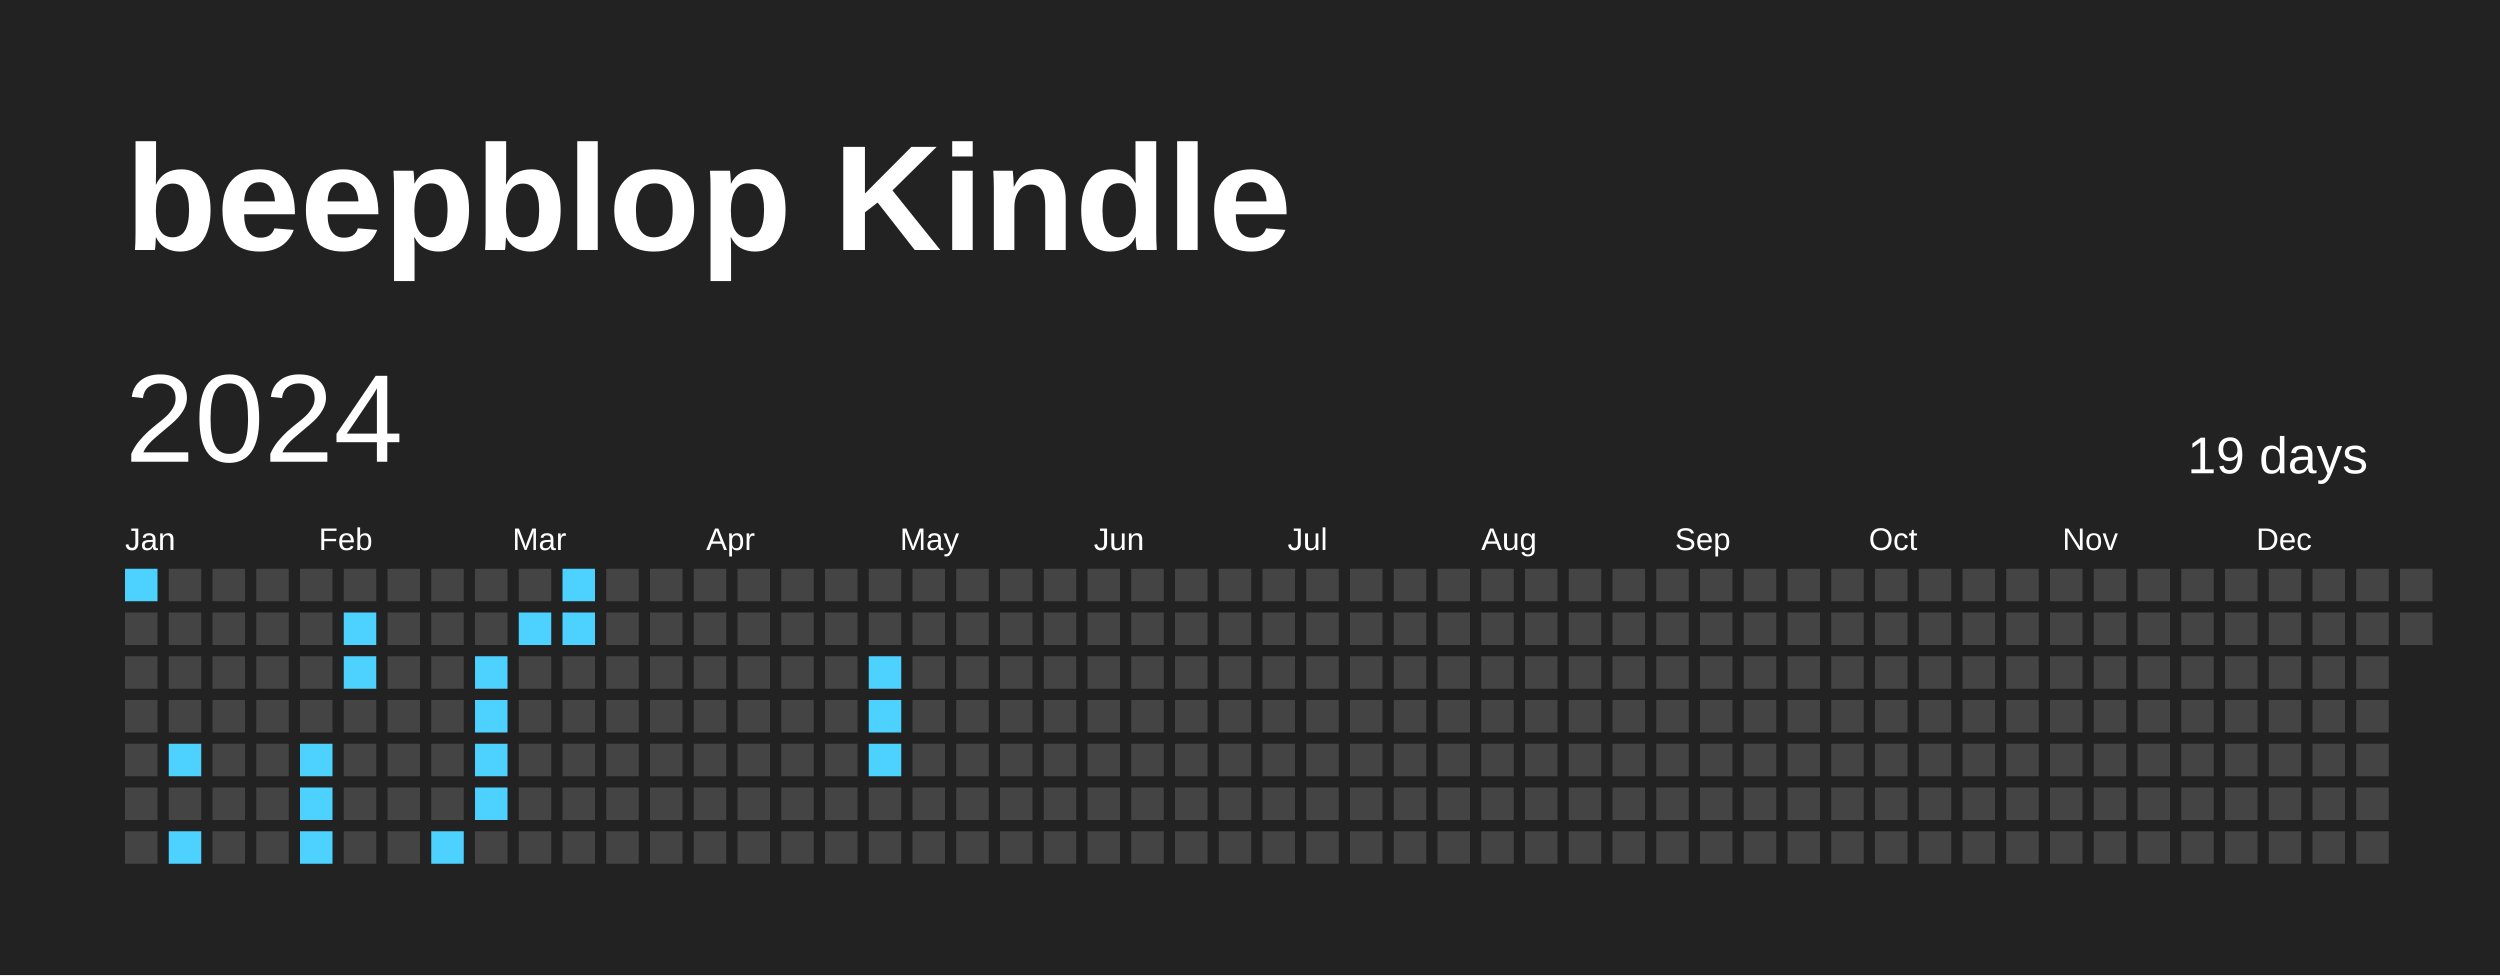
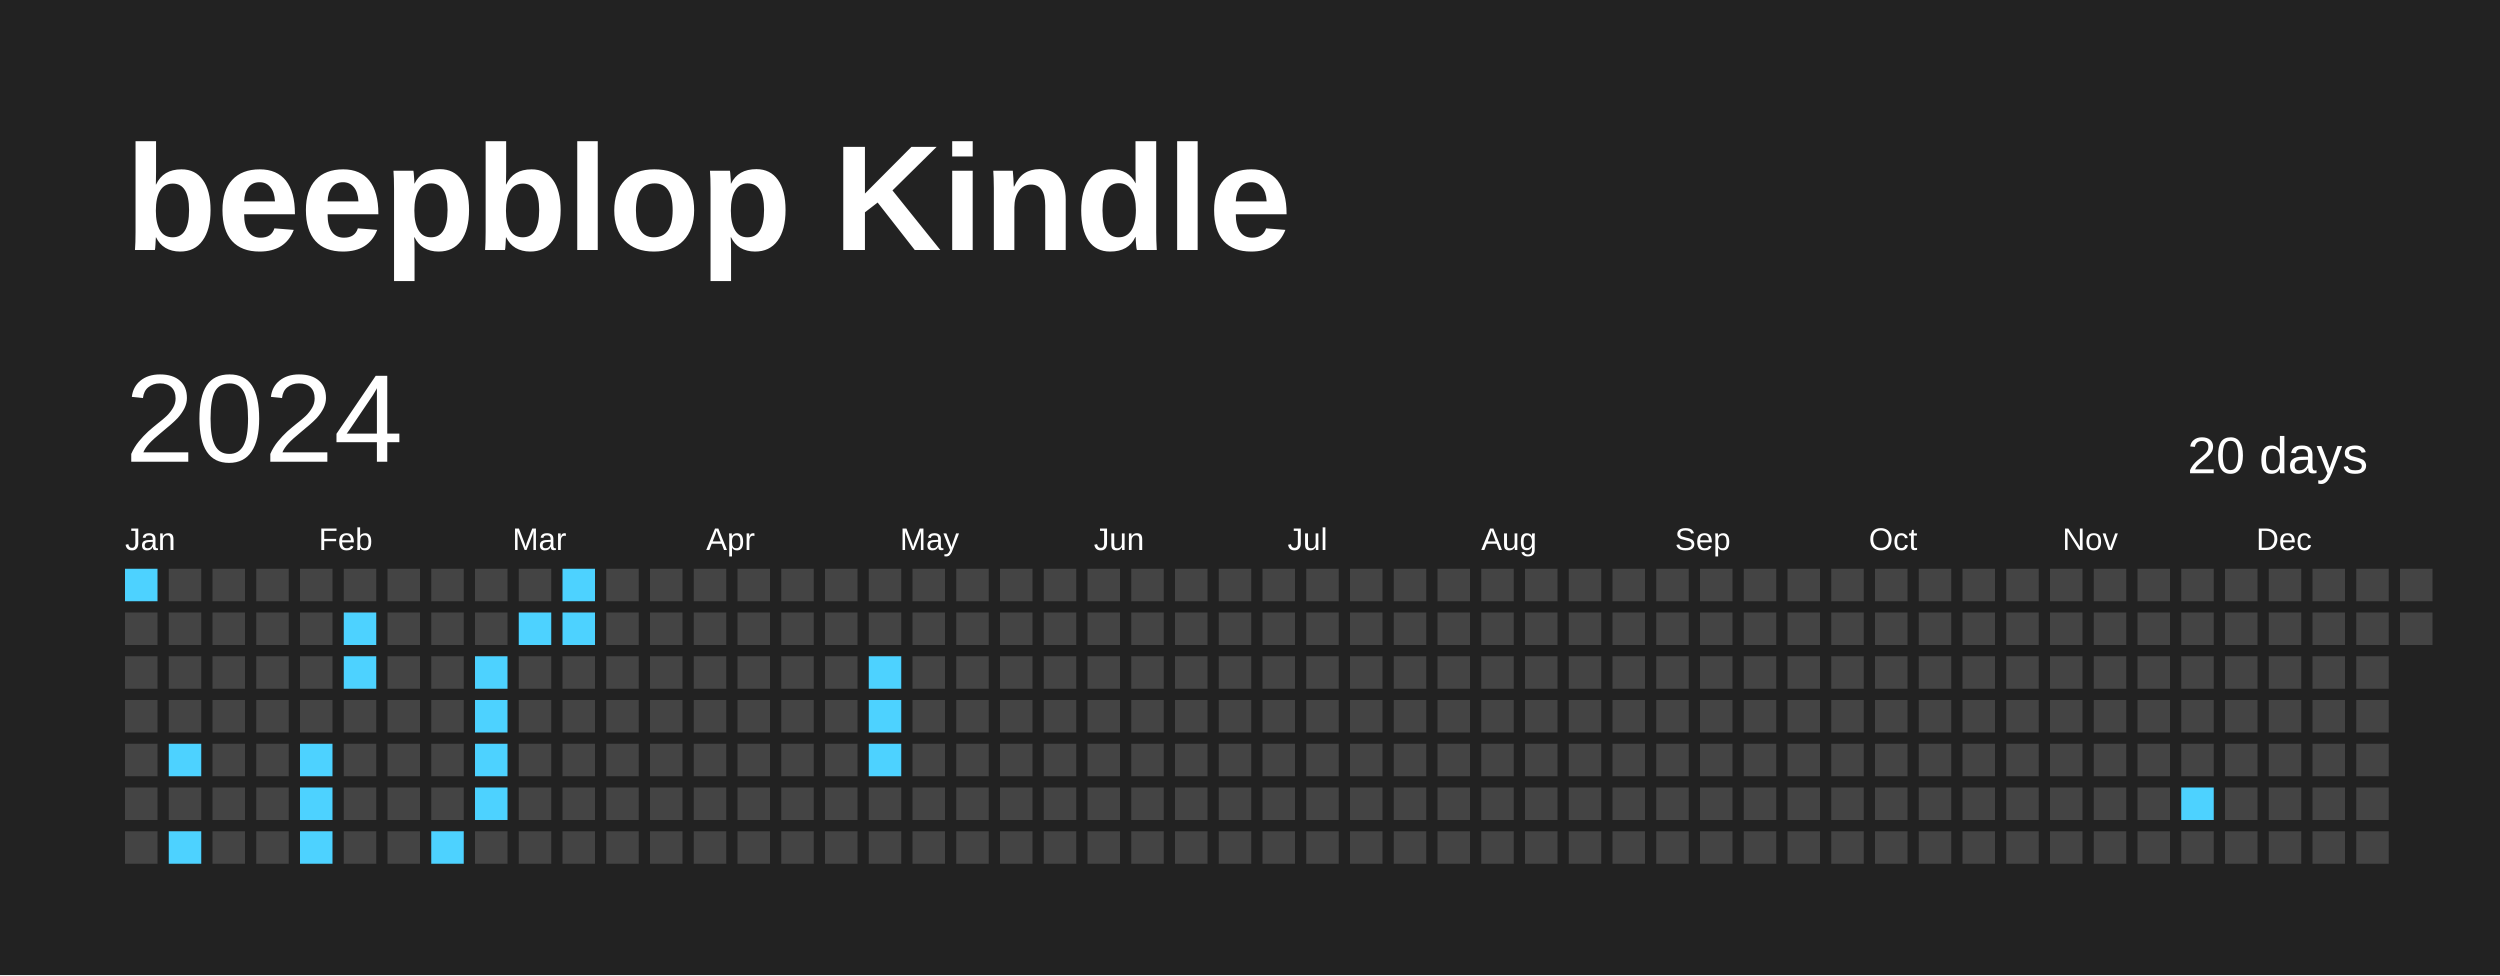
<svg xmlns="http://www.w3.org/2000/svg" baseProfile="full" height="78mm" version="1.1" viewBox="0,0,200,78" width="200mm">
  <defs />
  <rect fill="#222222" height="78" width="200" x="0" y="0" />
  <text fill="#FFFFFF" style="font-size:12px; font-family:Arial; font-weight:bold;" x="10" y="20">beepblop Kindle</text>
  <text dominant-baseline="hanging" fill="#FFFFFF" style="font-size:10.0px; font-family:Arial;" x="10" y="30">2024</text>
-   <text dominant-baseline="hanging" fill="#FFFFFF" style="font-size:4.125px; font-family:Arial;" x="175" y="35">19 days</text>
+   <text dominant-baseline="hanging" fill="#FFFFFF" style="font-size:4.125px; font-family:Arial;" x="175" y="35">20 days</text>
  <text fill="#FFFFFF" style="font-size:2.5px; font-family:Arial" x="10.0" y="44">Jan</text>
  <text fill="#FFFFFF" style="font-size:2.5px; font-family:Arial" x="25.5" y="44">Feb</text>
  <text fill="#FFFFFF" style="font-size:2.5px; font-family:Arial" x="41.0" y="44">Mar</text>
  <text fill="#FFFFFF" style="font-size:2.5px; font-family:Arial" x="56.5" y="44">Apr</text>
  <text fill="#FFFFFF" style="font-size:2.5px; font-family:Arial" x="72.0" y="44">May</text>
  <text fill="#FFFFFF" style="font-size:2.5px; font-family:Arial" x="87.5" y="44">Jun</text>
  <text fill="#FFFFFF" style="font-size:2.5px; font-family:Arial" x="103.0" y="44">Jul</text>
  <text fill="#FFFFFF" style="font-size:2.5px; font-family:Arial" x="118.5" y="44">Aug</text>
  <text fill="#FFFFFF" style="font-size:2.5px; font-family:Arial" x="134.0" y="44">Sep</text>
  <text fill="#FFFFFF" style="font-size:2.5px; font-family:Arial" x="149.5" y="44">Oct</text>
  <text fill="#FFFFFF" style="font-size:2.5px; font-family:Arial" x="165.0" y="44">Nov</text>
  <text fill="#FFFFFF" style="font-size:2.5px; font-family:Arial" x="180.5" y="44">Dec</text>
  <rect fill="#4DD2FF" height="2.6" width="2.6" x="10.0" y="45.5" />
  <rect fill="#444444" height="2.6" width="2.6" x="10.0" y="49.0" />
  <rect fill="#444444" height="2.6" width="2.6" x="10.0" y="52.5" />
  <rect fill="#444444" height="2.6" width="2.6" x="10.0" y="56.0" />
  <rect fill="#444444" height="2.6" width="2.6" x="10.0" y="59.5" />
  <rect fill="#444444" height="2.6" width="2.6" x="10.0" y="63.0" />
  <rect fill="#444444" height="2.6" width="2.6" x="10.0" y="66.5" />
  <rect fill="#444444" height="2.6" width="2.6" x="13.5" y="45.5" />
  <rect fill="#444444" height="2.6" width="2.6" x="13.5" y="49.0" />
  <rect fill="#444444" height="2.6" width="2.6" x="13.5" y="52.5" />
  <rect fill="#444444" height="2.6" width="2.6" x="13.5" y="56.0" />
  <rect fill="#4DD2FF" height="2.6" width="2.6" x="13.5" y="59.5" />
  <rect fill="#444444" height="2.6" width="2.6" x="13.5" y="63.0" />
  <rect fill="#4DD2FF" height="2.6" width="2.6" x="13.5" y="66.5" />
  <rect fill="#444444" height="2.6" width="2.6" x="17.0" y="45.5" />
  <rect fill="#444444" height="2.6" width="2.6" x="17.0" y="49.0" />
  <rect fill="#444444" height="2.6" width="2.6" x="17.0" y="52.5" />
  <rect fill="#444444" height="2.6" width="2.6" x="17.0" y="56.0" />
  <rect fill="#444444" height="2.6" width="2.6" x="17.0" y="59.5" />
  <rect fill="#444444" height="2.6" width="2.6" x="17.0" y="63.0" />
  <rect fill="#444444" height="2.6" width="2.6" x="17.0" y="66.5" />
  <rect fill="#444444" height="2.6" width="2.6" x="20.5" y="45.5" />
  <rect fill="#444444" height="2.6" width="2.6" x="20.5" y="49.0" />
  <rect fill="#444444" height="2.6" width="2.6" x="20.5" y="52.5" />
  <rect fill="#444444" height="2.6" width="2.6" x="20.5" y="56.0" />
  <rect fill="#444444" height="2.6" width="2.6" x="20.5" y="59.5" />
  <rect fill="#444444" height="2.6" width="2.6" x="20.5" y="63.0" />
  <rect fill="#444444" height="2.6" width="2.6" x="20.5" y="66.5" />
  <rect fill="#444444" height="2.6" width="2.6" x="24.0" y="45.5" />
  <rect fill="#444444" height="2.6" width="2.6" x="24.0" y="49.0" />
  <rect fill="#444444" height="2.6" width="2.6" x="24.0" y="52.5" />
  <rect fill="#444444" height="2.6" width="2.6" x="24.0" y="56.0" />
  <rect fill="#4DD2FF" height="2.6" width="2.6" x="24.0" y="59.5" />
  <rect fill="#4DD2FF" height="2.6" width="2.6" x="24.0" y="63.0" />
  <rect fill="#4DD2FF" height="2.6" width="2.6" x="24.0" y="66.5" />
  <rect fill="#444444" height="2.6" width="2.6" x="27.5" y="45.5" />
  <rect fill="#4DD2FF" height="2.6" width="2.6" x="27.5" y="49.0" />
  <rect fill="#4DD2FF" height="2.6" width="2.6" x="27.5" y="52.5" />
  <rect fill="#444444" height="2.6" width="2.6" x="27.5" y="56.0" />
  <rect fill="#444444" height="2.6" width="2.6" x="27.5" y="59.5" />
  <rect fill="#444444" height="2.6" width="2.6" x="27.5" y="63.0" />
  <rect fill="#444444" height="2.6" width="2.6" x="27.5" y="66.5" />
  <rect fill="#444444" height="2.6" width="2.6" x="31.0" y="45.5" />
  <rect fill="#444444" height="2.6" width="2.6" x="31.0" y="49.0" />
  <rect fill="#444444" height="2.6" width="2.6" x="31.0" y="52.5" />
  <rect fill="#444444" height="2.6" width="2.6" x="31.0" y="56.0" />
  <rect fill="#444444" height="2.6" width="2.6" x="31.0" y="59.5" />
  <rect fill="#444444" height="2.6" width="2.6" x="31.0" y="63.0" />
  <rect fill="#444444" height="2.6" width="2.6" x="31.0" y="66.5" />
  <rect fill="#444444" height="2.6" width="2.6" x="34.5" y="45.5" />
  <rect fill="#444444" height="2.6" width="2.6" x="34.5" y="49.0" />
  <rect fill="#444444" height="2.6" width="2.6" x="34.5" y="52.5" />
  <rect fill="#444444" height="2.6" width="2.6" x="34.5" y="56.0" />
  <rect fill="#444444" height="2.6" width="2.6" x="34.5" y="59.5" />
  <rect fill="#444444" height="2.6" width="2.6" x="34.5" y="63.0" />
  <rect fill="#4DD2FF" height="2.6" width="2.6" x="34.5" y="66.5" />
  <rect fill="#444444" height="2.6" width="2.6" x="38.0" y="45.5" />
  <rect fill="#444444" height="2.6" width="2.6" x="38.0" y="49.0" />
  <rect fill="#4DD2FF" height="2.6" width="2.6" x="38.0" y="52.5" />
  <rect fill="#4DD2FF" height="2.6" width="2.6" x="38.0" y="56.0" />
  <rect fill="#4DD2FF" height="2.6" width="2.6" x="38.0" y="59.5" />
  <rect fill="#4DD2FF" height="2.6" width="2.6" x="38.0" y="63.0" />
  <rect fill="#444444" height="2.6" width="2.6" x="38.0" y="66.5" />
  <rect fill="#444444" height="2.6" width="2.6" x="41.5" y="45.5" />
  <rect fill="#4DD2FF" height="2.6" width="2.6" x="41.5" y="49.0" />
  <rect fill="#444444" height="2.6" width="2.6" x="41.5" y="52.5" />
  <rect fill="#444444" height="2.6" width="2.6" x="41.5" y="56.0" />
  <rect fill="#444444" height="2.6" width="2.6" x="41.5" y="59.5" />
  <rect fill="#444444" height="2.6" width="2.6" x="41.5" y="63.0" />
  <rect fill="#444444" height="2.6" width="2.6" x="41.5" y="66.5" />
  <rect fill="#4DD2FF" height="2.6" width="2.6" x="45.0" y="45.5" />
  <rect fill="#4DD2FF" height="2.6" width="2.6" x="45.0" y="49.0" />
  <rect fill="#444444" height="2.6" width="2.6" x="45.0" y="52.5" />
  <rect fill="#444444" height="2.6" width="2.6" x="45.0" y="56.0" />
  <rect fill="#444444" height="2.6" width="2.6" x="45.0" y="59.5" />
  <rect fill="#444444" height="2.6" width="2.6" x="45.0" y="63.0" />
  <rect fill="#444444" height="2.6" width="2.6" x="45.0" y="66.5" />
  <rect fill="#444444" height="2.6" width="2.6" x="48.5" y="45.5" />
  <rect fill="#444444" height="2.6" width="2.6" x="48.5" y="49.0" />
  <rect fill="#444444" height="2.6" width="2.6" x="48.5" y="52.5" />
  <rect fill="#444444" height="2.6" width="2.6" x="48.5" y="56.0" />
  <rect fill="#444444" height="2.6" width="2.6" x="48.5" y="59.5" />
  <rect fill="#444444" height="2.6" width="2.6" x="48.5" y="63.0" />
  <rect fill="#444444" height="2.6" width="2.6" x="48.5" y="66.5" />
  <rect fill="#444444" height="2.6" width="2.6" x="52.0" y="45.5" />
  <rect fill="#444444" height="2.6" width="2.6" x="52.0" y="49.0" />
  <rect fill="#444444" height="2.6" width="2.6" x="52.0" y="52.5" />
  <rect fill="#444444" height="2.6" width="2.6" x="52.0" y="56.0" />
  <rect fill="#444444" height="2.6" width="2.6" x="52.0" y="59.5" />
  <rect fill="#444444" height="2.6" width="2.6" x="52.0" y="63.0" />
  <rect fill="#444444" height="2.6" width="2.6" x="52.0" y="66.5" />
  <rect fill="#444444" height="2.6" width="2.6" x="55.5" y="45.5" />
  <rect fill="#444444" height="2.6" width="2.6" x="55.5" y="49.0" />
  <rect fill="#444444" height="2.6" width="2.6" x="55.5" y="52.5" />
  <rect fill="#444444" height="2.6" width="2.6" x="55.5" y="56.0" />
  <rect fill="#444444" height="2.6" width="2.6" x="55.5" y="59.5" />
  <rect fill="#444444" height="2.6" width="2.6" x="55.5" y="63.0" />
  <rect fill="#444444" height="2.6" width="2.6" x="55.5" y="66.5" />
  <rect fill="#444444" height="2.6" width="2.6" x="59.0" y="45.5" />
  <rect fill="#444444" height="2.6" width="2.6" x="59.0" y="49.0" />
  <rect fill="#444444" height="2.6" width="2.6" x="59.0" y="52.5" />
  <rect fill="#444444" height="2.6" width="2.6" x="59.0" y="56.0" />
  <rect fill="#444444" height="2.6" width="2.6" x="59.0" y="59.5" />
  <rect fill="#444444" height="2.6" width="2.6" x="59.0" y="63.0" />
  <rect fill="#444444" height="2.6" width="2.6" x="59.0" y="66.5" />
  <rect fill="#444444" height="2.6" width="2.6" x="62.5" y="45.5" />
  <rect fill="#444444" height="2.6" width="2.6" x="62.5" y="49.0" />
  <rect fill="#444444" height="2.6" width="2.6" x="62.5" y="52.5" />
  <rect fill="#444444" height="2.6" width="2.6" x="62.5" y="56.0" />
  <rect fill="#444444" height="2.6" width="2.6" x="62.5" y="59.5" />
  <rect fill="#444444" height="2.6" width="2.6" x="62.5" y="63.0" />
  <rect fill="#444444" height="2.6" width="2.6" x="62.5" y="66.5" />
  <rect fill="#444444" height="2.6" width="2.6" x="66.0" y="45.5" />
  <rect fill="#444444" height="2.6" width="2.6" x="66.0" y="49.0" />
  <rect fill="#444444" height="2.6" width="2.6" x="66.0" y="52.5" />
  <rect fill="#444444" height="2.6" width="2.6" x="66.0" y="56.0" />
  <rect fill="#444444" height="2.6" width="2.6" x="66.0" y="59.5" />
  <rect fill="#444444" height="2.6" width="2.6" x="66.0" y="63.0" />
  <rect fill="#444444" height="2.6" width="2.6" x="66.0" y="66.5" />
  <rect fill="#444444" height="2.6" width="2.6" x="69.5" y="45.5" />
  <rect fill="#444444" height="2.6" width="2.6" x="69.5" y="49.0" />
  <rect fill="#4DD2FF" height="2.6" width="2.6" x="69.5" y="52.5" />
  <rect fill="#4DD2FF" height="2.6" width="2.6" x="69.5" y="56.0" />
  <rect fill="#4DD2FF" height="2.6" width="2.6" x="69.5" y="59.5" />
  <rect fill="#444444" height="2.6" width="2.6" x="69.5" y="63.0" />
  <rect fill="#444444" height="2.6" width="2.6" x="69.5" y="66.5" />
  <rect fill="#444444" height="2.6" width="2.6" x="73.0" y="45.5" />
  <rect fill="#444444" height="2.6" width="2.6" x="73.0" y="49.0" />
  <rect fill="#444444" height="2.6" width="2.6" x="73.0" y="52.5" />
  <rect fill="#444444" height="2.6" width="2.6" x="73.0" y="56.0" />
  <rect fill="#444444" height="2.6" width="2.6" x="73.0" y="59.5" />
  <rect fill="#444444" height="2.6" width="2.6" x="73.0" y="63.0" />
  <rect fill="#444444" height="2.6" width="2.6" x="73.0" y="66.5" />
  <rect fill="#444444" height="2.6" width="2.6" x="76.5" y="45.5" />
  <rect fill="#444444" height="2.6" width="2.6" x="76.5" y="49.0" />
  <rect fill="#444444" height="2.6" width="2.6" x="76.5" y="52.5" />
  <rect fill="#444444" height="2.6" width="2.6" x="76.5" y="56.0" />
  <rect fill="#444444" height="2.6" width="2.6" x="76.5" y="59.5" />
  <rect fill="#444444" height="2.6" width="2.6" x="76.5" y="63.0" />
  <rect fill="#444444" height="2.6" width="2.6" x="76.5" y="66.5" />
  <rect fill="#444444" height="2.6" width="2.6" x="80.0" y="45.5" />
  <rect fill="#444444" height="2.6" width="2.6" x="80.0" y="49.0" />
  <rect fill="#444444" height="2.6" width="2.6" x="80.0" y="52.5" />
  <rect fill="#444444" height="2.6" width="2.6" x="80.0" y="56.0" />
  <rect fill="#444444" height="2.6" width="2.6" x="80.0" y="59.5" />
  <rect fill="#444444" height="2.6" width="2.6" x="80.0" y="63.0" />
  <rect fill="#444444" height="2.6" width="2.6" x="80.0" y="66.5" />
  <rect fill="#444444" height="2.6" width="2.6" x="83.5" y="45.5" />
  <rect fill="#444444" height="2.6" width="2.6" x="83.5" y="49.0" />
  <rect fill="#444444" height="2.6" width="2.6" x="83.5" y="52.5" />
  <rect fill="#444444" height="2.6" width="2.6" x="83.5" y="56.0" />
  <rect fill="#444444" height="2.6" width="2.6" x="83.5" y="59.5" />
  <rect fill="#444444" height="2.6" width="2.6" x="83.5" y="63.0" />
  <rect fill="#444444" height="2.6" width="2.6" x="83.5" y="66.5" />
  <rect fill="#444444" height="2.6" width="2.6" x="87.0" y="45.5" />
  <rect fill="#444444" height="2.6" width="2.6" x="87.0" y="49.0" />
  <rect fill="#444444" height="2.6" width="2.6" x="87.0" y="52.5" />
  <rect fill="#444444" height="2.6" width="2.6" x="87.0" y="56.0" />
  <rect fill="#444444" height="2.6" width="2.6" x="87.0" y="59.5" />
  <rect fill="#444444" height="2.6" width="2.6" x="87.0" y="63.0" />
  <rect fill="#444444" height="2.6" width="2.6" x="87.0" y="66.5" />
  <rect fill="#444444" height="2.6" width="2.6" x="90.5" y="45.5" />
  <rect fill="#444444" height="2.6" width="2.6" x="90.5" y="49.0" />
  <rect fill="#444444" height="2.6" width="2.6" x="90.5" y="52.5" />
  <rect fill="#444444" height="2.6" width="2.6" x="90.5" y="56.0" />
  <rect fill="#444444" height="2.6" width="2.6" x="90.5" y="59.5" />
  <rect fill="#444444" height="2.6" width="2.6" x="90.5" y="63.0" />
  <rect fill="#444444" height="2.6" width="2.6" x="90.5" y="66.5" />
  <rect fill="#444444" height="2.6" width="2.6" x="94.0" y="45.5" />
  <rect fill="#444444" height="2.6" width="2.6" x="94.0" y="49.0" />
  <rect fill="#444444" height="2.6" width="2.6" x="94.0" y="52.5" />
  <rect fill="#444444" height="2.6" width="2.6" x="94.0" y="56.0" />
  <rect fill="#444444" height="2.6" width="2.6" x="94.0" y="59.5" />
  <rect fill="#444444" height="2.6" width="2.6" x="94.0" y="63.0" />
  <rect fill="#444444" height="2.6" width="2.6" x="94.0" y="66.5" />
  <rect fill="#444444" height="2.6" width="2.6" x="97.5" y="45.5" />
  <rect fill="#444444" height="2.6" width="2.6" x="97.5" y="49.0" />
  <rect fill="#444444" height="2.6" width="2.6" x="97.5" y="52.5" />
  <rect fill="#444444" height="2.6" width="2.6" x="97.5" y="56.0" />
  <rect fill="#444444" height="2.6" width="2.6" x="97.5" y="59.5" />
  <rect fill="#444444" height="2.6" width="2.6" x="97.5" y="63.0" />
  <rect fill="#444444" height="2.6" width="2.6" x="97.5" y="66.5" />
  <rect fill="#444444" height="2.6" width="2.6" x="101.0" y="45.5" />
  <rect fill="#444444" height="2.6" width="2.6" x="101.0" y="49.0" />
  <rect fill="#444444" height="2.6" width="2.6" x="101.0" y="52.5" />
  <rect fill="#444444" height="2.6" width="2.6" x="101.0" y="56.0" />
  <rect fill="#444444" height="2.6" width="2.6" x="101.0" y="59.5" />
  <rect fill="#444444" height="2.6" width="2.6" x="101.0" y="63.0" />
  <rect fill="#444444" height="2.6" width="2.6" x="101.0" y="66.5" />
  <rect fill="#444444" height="2.6" width="2.6" x="104.5" y="45.5" />
  <rect fill="#444444" height="2.6" width="2.6" x="104.5" y="49.0" />
  <rect fill="#444444" height="2.6" width="2.6" x="104.5" y="52.5" />
  <rect fill="#444444" height="2.6" width="2.6" x="104.5" y="56.0" />
  <rect fill="#444444" height="2.6" width="2.6" x="104.5" y="59.5" />
  <rect fill="#444444" height="2.6" width="2.6" x="104.5" y="63.0" />
  <rect fill="#444444" height="2.6" width="2.6" x="104.5" y="66.5" />
  <rect fill="#444444" height="2.6" width="2.6" x="108.0" y="45.5" />
  <rect fill="#444444" height="2.6" width="2.6" x="108.0" y="49.0" />
  <rect fill="#444444" height="2.6" width="2.6" x="108.0" y="52.5" />
  <rect fill="#444444" height="2.6" width="2.6" x="108.0" y="56.0" />
  <rect fill="#444444" height="2.6" width="2.6" x="108.0" y="59.5" />
  <rect fill="#444444" height="2.6" width="2.6" x="108.0" y="63.0" />
  <rect fill="#444444" height="2.6" width="2.6" x="108.0" y="66.5" />
  <rect fill="#444444" height="2.6" width="2.6" x="111.5" y="45.5" />
  <rect fill="#444444" height="2.6" width="2.6" x="111.5" y="49.0" />
  <rect fill="#444444" height="2.6" width="2.6" x="111.5" y="52.5" />
  <rect fill="#444444" height="2.6" width="2.6" x="111.5" y="56.0" />
  <rect fill="#444444" height="2.6" width="2.6" x="111.5" y="59.5" />
  <rect fill="#444444" height="2.6" width="2.6" x="111.5" y="63.0" />
  <rect fill="#444444" height="2.6" width="2.6" x="111.5" y="66.5" />
  <rect fill="#444444" height="2.6" width="2.6" x="115.0" y="45.5" />
  <rect fill="#444444" height="2.6" width="2.6" x="115.0" y="49.0" />
  <rect fill="#444444" height="2.6" width="2.6" x="115.0" y="52.5" />
  <rect fill="#444444" height="2.6" width="2.6" x="115.0" y="56.0" />
  <rect fill="#444444" height="2.6" width="2.6" x="115.0" y="59.5" />
  <rect fill="#444444" height="2.6" width="2.6" x="115.0" y="63.0" />
  <rect fill="#444444" height="2.6" width="2.6" x="115.0" y="66.5" />
  <rect fill="#444444" height="2.6" width="2.6" x="118.5" y="45.5" />
  <rect fill="#444444" height="2.6" width="2.6" x="118.5" y="49.0" />
  <rect fill="#444444" height="2.6" width="2.6" x="118.5" y="52.5" />
  <rect fill="#444444" height="2.6" width="2.6" x="118.5" y="56.0" />
  <rect fill="#444444" height="2.6" width="2.6" x="118.5" y="59.5" />
  <rect fill="#444444" height="2.6" width="2.6" x="118.5" y="63.0" />
  <rect fill="#444444" height="2.6" width="2.6" x="118.5" y="66.5" />
  <rect fill="#444444" height="2.6" width="2.6" x="122.0" y="45.5" />
  <rect fill="#444444" height="2.6" width="2.6" x="122.0" y="49.0" />
  <rect fill="#444444" height="2.6" width="2.6" x="122.0" y="52.5" />
  <rect fill="#444444" height="2.6" width="2.6" x="122.0" y="56.0" />
  <rect fill="#444444" height="2.6" width="2.6" x="122.0" y="59.5" />
  <rect fill="#444444" height="2.6" width="2.6" x="122.0" y="63.0" />
  <rect fill="#444444" height="2.6" width="2.6" x="122.0" y="66.5" />
  <rect fill="#444444" height="2.6" width="2.6" x="125.5" y="45.5" />
  <rect fill="#444444" height="2.6" width="2.6" x="125.5" y="49.0" />
  <rect fill="#444444" height="2.6" width="2.6" x="125.5" y="52.5" />
  <rect fill="#444444" height="2.6" width="2.6" x="125.5" y="56.0" />
  <rect fill="#444444" height="2.6" width="2.6" x="125.5" y="59.5" />
  <rect fill="#444444" height="2.6" width="2.6" x="125.5" y="63.0" />
  <rect fill="#444444" height="2.6" width="2.6" x="125.5" y="66.5" />
  <rect fill="#444444" height="2.6" width="2.6" x="129.0" y="45.5" />
  <rect fill="#444444" height="2.6" width="2.6" x="129.0" y="49.0" />
  <rect fill="#444444" height="2.6" width="2.6" x="129.0" y="52.5" />
  <rect fill="#444444" height="2.6" width="2.6" x="129.0" y="56.0" />
  <rect fill="#444444" height="2.6" width="2.6" x="129.0" y="59.5" />
  <rect fill="#444444" height="2.6" width="2.6" x="129.0" y="63.0" />
  <rect fill="#444444" height="2.6" width="2.6" x="129.0" y="66.5" />
  <rect fill="#444444" height="2.6" width="2.6" x="132.5" y="45.5" />
  <rect fill="#444444" height="2.6" width="2.6" x="132.5" y="49.0" />
  <rect fill="#444444" height="2.6" width="2.6" x="132.5" y="52.5" />
  <rect fill="#444444" height="2.6" width="2.6" x="132.5" y="56.0" />
  <rect fill="#444444" height="2.6" width="2.6" x="132.5" y="59.5" />
  <rect fill="#444444" height="2.6" width="2.6" x="132.5" y="63.0" />
  <rect fill="#444444" height="2.6" width="2.6" x="132.5" y="66.5" />
  <rect fill="#444444" height="2.6" width="2.6" x="136.0" y="45.5" />
  <rect fill="#444444" height="2.6" width="2.6" x="136.0" y="49.0" />
  <rect fill="#444444" height="2.6" width="2.6" x="136.0" y="52.5" />
  <rect fill="#444444" height="2.6" width="2.6" x="136.0" y="56.0" />
  <rect fill="#444444" height="2.6" width="2.6" x="136.0" y="59.5" />
  <rect fill="#444444" height="2.6" width="2.6" x="136.0" y="63.0" />
  <rect fill="#444444" height="2.6" width="2.6" x="136.0" y="66.5" />
  <rect fill="#444444" height="2.6" width="2.6" x="139.5" y="45.5" />
  <rect fill="#444444" height="2.6" width="2.6" x="139.5" y="49.0" />
  <rect fill="#444444" height="2.6" width="2.6" x="139.5" y="52.5" />
  <rect fill="#444444" height="2.6" width="2.6" x="139.5" y="56.0" />
  <rect fill="#444444" height="2.6" width="2.6" x="139.5" y="59.5" />
  <rect fill="#444444" height="2.6" width="2.6" x="139.5" y="63.0" />
  <rect fill="#444444" height="2.6" width="2.6" x="139.5" y="66.5" />
  <rect fill="#444444" height="2.6" width="2.6" x="143.0" y="45.5" />
  <rect fill="#444444" height="2.6" width="2.6" x="143.0" y="49.0" />
  <rect fill="#444444" height="2.6" width="2.6" x="143.0" y="52.5" />
  <rect fill="#444444" height="2.6" width="2.6" x="143.0" y="56.0" />
  <rect fill="#444444" height="2.6" width="2.6" x="143.0" y="59.5" />
  <rect fill="#444444" height="2.6" width="2.6" x="143.0" y="63.0" />
  <rect fill="#444444" height="2.6" width="2.6" x="143.0" y="66.5" />
  <rect fill="#444444" height="2.6" width="2.6" x="146.5" y="45.5" />
  <rect fill="#444444" height="2.6" width="2.6" x="146.5" y="49.0" />
  <rect fill="#444444" height="2.6" width="2.6" x="146.5" y="52.5" />
  <rect fill="#444444" height="2.6" width="2.6" x="146.5" y="56.0" />
  <rect fill="#444444" height="2.6" width="2.6" x="146.5" y="59.5" />
  <rect fill="#444444" height="2.6" width="2.6" x="146.5" y="63.0" />
  <rect fill="#444444" height="2.6" width="2.6" x="146.5" y="66.5" />
  <rect fill="#444444" height="2.6" width="2.6" x="150.0" y="45.5" />
  <rect fill="#444444" height="2.6" width="2.6" x="150.0" y="49.0" />
  <rect fill="#444444" height="2.6" width="2.6" x="150.0" y="52.5" />
  <rect fill="#444444" height="2.6" width="2.6" x="150.0" y="56.0" />
  <rect fill="#444444" height="2.6" width="2.6" x="150.0" y="59.5" />
  <rect fill="#444444" height="2.6" width="2.6" x="150.0" y="63.0" />
  <rect fill="#444444" height="2.6" width="2.6" x="150.0" y="66.5" />
  <rect fill="#444444" height="2.6" width="2.6" x="153.5" y="45.5" />
  <rect fill="#444444" height="2.6" width="2.6" x="153.5" y="49.0" />
  <rect fill="#444444" height="2.6" width="2.6" x="153.5" y="52.5" />
  <rect fill="#444444" height="2.6" width="2.6" x="153.5" y="56.0" />
  <rect fill="#444444" height="2.6" width="2.6" x="153.5" y="59.5" />
  <rect fill="#444444" height="2.6" width="2.6" x="153.5" y="63.0" />
  <rect fill="#444444" height="2.6" width="2.6" x="153.5" y="66.5" />
  <rect fill="#444444" height="2.6" width="2.6" x="157.0" y="45.5" />
  <rect fill="#444444" height="2.6" width="2.6" x="157.0" y="49.0" />
  <rect fill="#444444" height="2.6" width="2.6" x="157.0" y="52.5" />
  <rect fill="#444444" height="2.6" width="2.6" x="157.0" y="56.0" />
  <rect fill="#444444" height="2.6" width="2.6" x="157.0" y="59.5" />
  <rect fill="#444444" height="2.6" width="2.6" x="157.0" y="63.0" />
  <rect fill="#444444" height="2.6" width="2.6" x="157.0" y="66.5" />
  <rect fill="#444444" height="2.6" width="2.6" x="160.5" y="45.5" />
  <rect fill="#444444" height="2.6" width="2.6" x="160.5" y="49.0" />
  <rect fill="#444444" height="2.6" width="2.6" x="160.5" y="52.5" />
  <rect fill="#444444" height="2.6" width="2.6" x="160.5" y="56.0" />
  <rect fill="#444444" height="2.6" width="2.6" x="160.5" y="59.5" />
  <rect fill="#444444" height="2.6" width="2.6" x="160.5" y="63.0" />
  <rect fill="#444444" height="2.6" width="2.6" x="160.5" y="66.5" />
  <rect fill="#444444" height="2.6" width="2.6" x="164.0" y="45.5" />
  <rect fill="#444444" height="2.6" width="2.6" x="164.0" y="49.0" />
  <rect fill="#444444" height="2.6" width="2.6" x="164.0" y="52.5" />
  <rect fill="#444444" height="2.6" width="2.6" x="164.0" y="56.0" />
  <rect fill="#444444" height="2.6" width="2.6" x="164.0" y="59.5" />
  <rect fill="#444444" height="2.6" width="2.6" x="164.0" y="63.0" />
  <rect fill="#444444" height="2.6" width="2.6" x="164.0" y="66.5" />
  <rect fill="#444444" height="2.6" width="2.6" x="167.5" y="45.5" />
  <rect fill="#444444" height="2.6" width="2.6" x="167.5" y="49.0" />
  <rect fill="#444444" height="2.6" width="2.6" x="167.5" y="52.5" />
  <rect fill="#444444" height="2.6" width="2.6" x="167.5" y="56.0" />
  <rect fill="#444444" height="2.6" width="2.6" x="167.5" y="59.5" />
  <rect fill="#444444" height="2.6" width="2.6" x="167.5" y="63.0" />
  <rect fill="#444444" height="2.6" width="2.6" x="167.5" y="66.5" />
  <rect fill="#444444" height="2.6" width="2.6" x="171.0" y="45.5" />
  <rect fill="#444444" height="2.6" width="2.6" x="171.0" y="49.0" />
  <rect fill="#444444" height="2.6" width="2.6" x="171.0" y="52.5" />
  <rect fill="#444444" height="2.6" width="2.6" x="171.0" y="56.0" />
  <rect fill="#444444" height="2.6" width="2.6" x="171.0" y="59.5" />
  <rect fill="#444444" height="2.6" width="2.6" x="171.0" y="63.0" />
  <rect fill="#444444" height="2.6" width="2.6" x="171.0" y="66.5" />
  <rect fill="#444444" height="2.6" width="2.6" x="174.5" y="45.5" />
  <rect fill="#444444" height="2.6" width="2.6" x="174.5" y="49.0" />
  <rect fill="#444444" height="2.6" width="2.6" x="174.5" y="52.5" />
  <rect fill="#444444" height="2.6" width="2.6" x="174.5" y="56.0" />
  <rect fill="#444444" height="2.6" width="2.6" x="174.5" y="59.5" />
-   <rect fill="#444444" height="2.6" width="2.6" x="174.5" y="63.0" />
+   <rect fill="#4DD2FF" height="2.6" width="2.6" x="174.5" y="63.0" />
  <rect fill="#444444" height="2.6" width="2.6" x="174.5" y="66.5" />
  <rect fill="#444444" height="2.6" width="2.6" x="178.0" y="45.5" />
  <rect fill="#444444" height="2.6" width="2.6" x="178.0" y="49.0" />
  <rect fill="#444444" height="2.6" width="2.6" x="178.0" y="52.5" />
  <rect fill="#444444" height="2.6" width="2.6" x="178.0" y="56.0" />
  <rect fill="#444444" height="2.6" width="2.6" x="178.0" y="59.5" />
  <rect fill="#444444" height="2.6" width="2.6" x="178.0" y="63.0" />
  <rect fill="#444444" height="2.6" width="2.6" x="178.0" y="66.5" />
  <rect fill="#444444" height="2.6" width="2.6" x="181.5" y="45.5" />
  <rect fill="#444444" height="2.6" width="2.6" x="181.5" y="49.0" />
  <rect fill="#444444" height="2.6" width="2.6" x="181.5" y="52.5" />
  <rect fill="#444444" height="2.6" width="2.6" x="181.5" y="56.0" />
  <rect fill="#444444" height="2.6" width="2.6" x="181.5" y="59.5" />
  <rect fill="#444444" height="2.6" width="2.6" x="181.5" y="63.0" />
  <rect fill="#444444" height="2.6" width="2.6" x="181.5" y="66.5" />
  <rect fill="#444444" height="2.6" width="2.6" x="185.0" y="45.5" />
  <rect fill="#444444" height="2.6" width="2.6" x="185.0" y="49.0" />
  <rect fill="#444444" height="2.6" width="2.6" x="185.0" y="52.5" />
  <rect fill="#444444" height="2.6" width="2.6" x="185.0" y="56.0" />
  <rect fill="#444444" height="2.6" width="2.6" x="185.0" y="59.5" />
  <rect fill="#444444" height="2.6" width="2.6" x="185.0" y="63.0" />
  <rect fill="#444444" height="2.6" width="2.6" x="185.0" y="66.5" />
  <rect fill="#444444" height="2.6" width="2.6" x="188.5" y="45.5" />
  <rect fill="#444444" height="2.6" width="2.6" x="188.5" y="49.0" />
  <rect fill="#444444" height="2.6" width="2.6" x="188.5" y="52.5" />
  <rect fill="#444444" height="2.6" width="2.6" x="188.5" y="56.0" />
  <rect fill="#444444" height="2.6" width="2.6" x="188.5" y="59.5" />
  <rect fill="#444444" height="2.6" width="2.6" x="188.5" y="63.0" />
  <rect fill="#444444" height="2.6" width="2.6" x="188.5" y="66.5" />
  <rect fill="#444444" height="2.6" width="2.6" x="192.0" y="45.5" />
  <rect fill="#444444" height="2.6" width="2.6" x="192.0" y="49.0" />
</svg>
